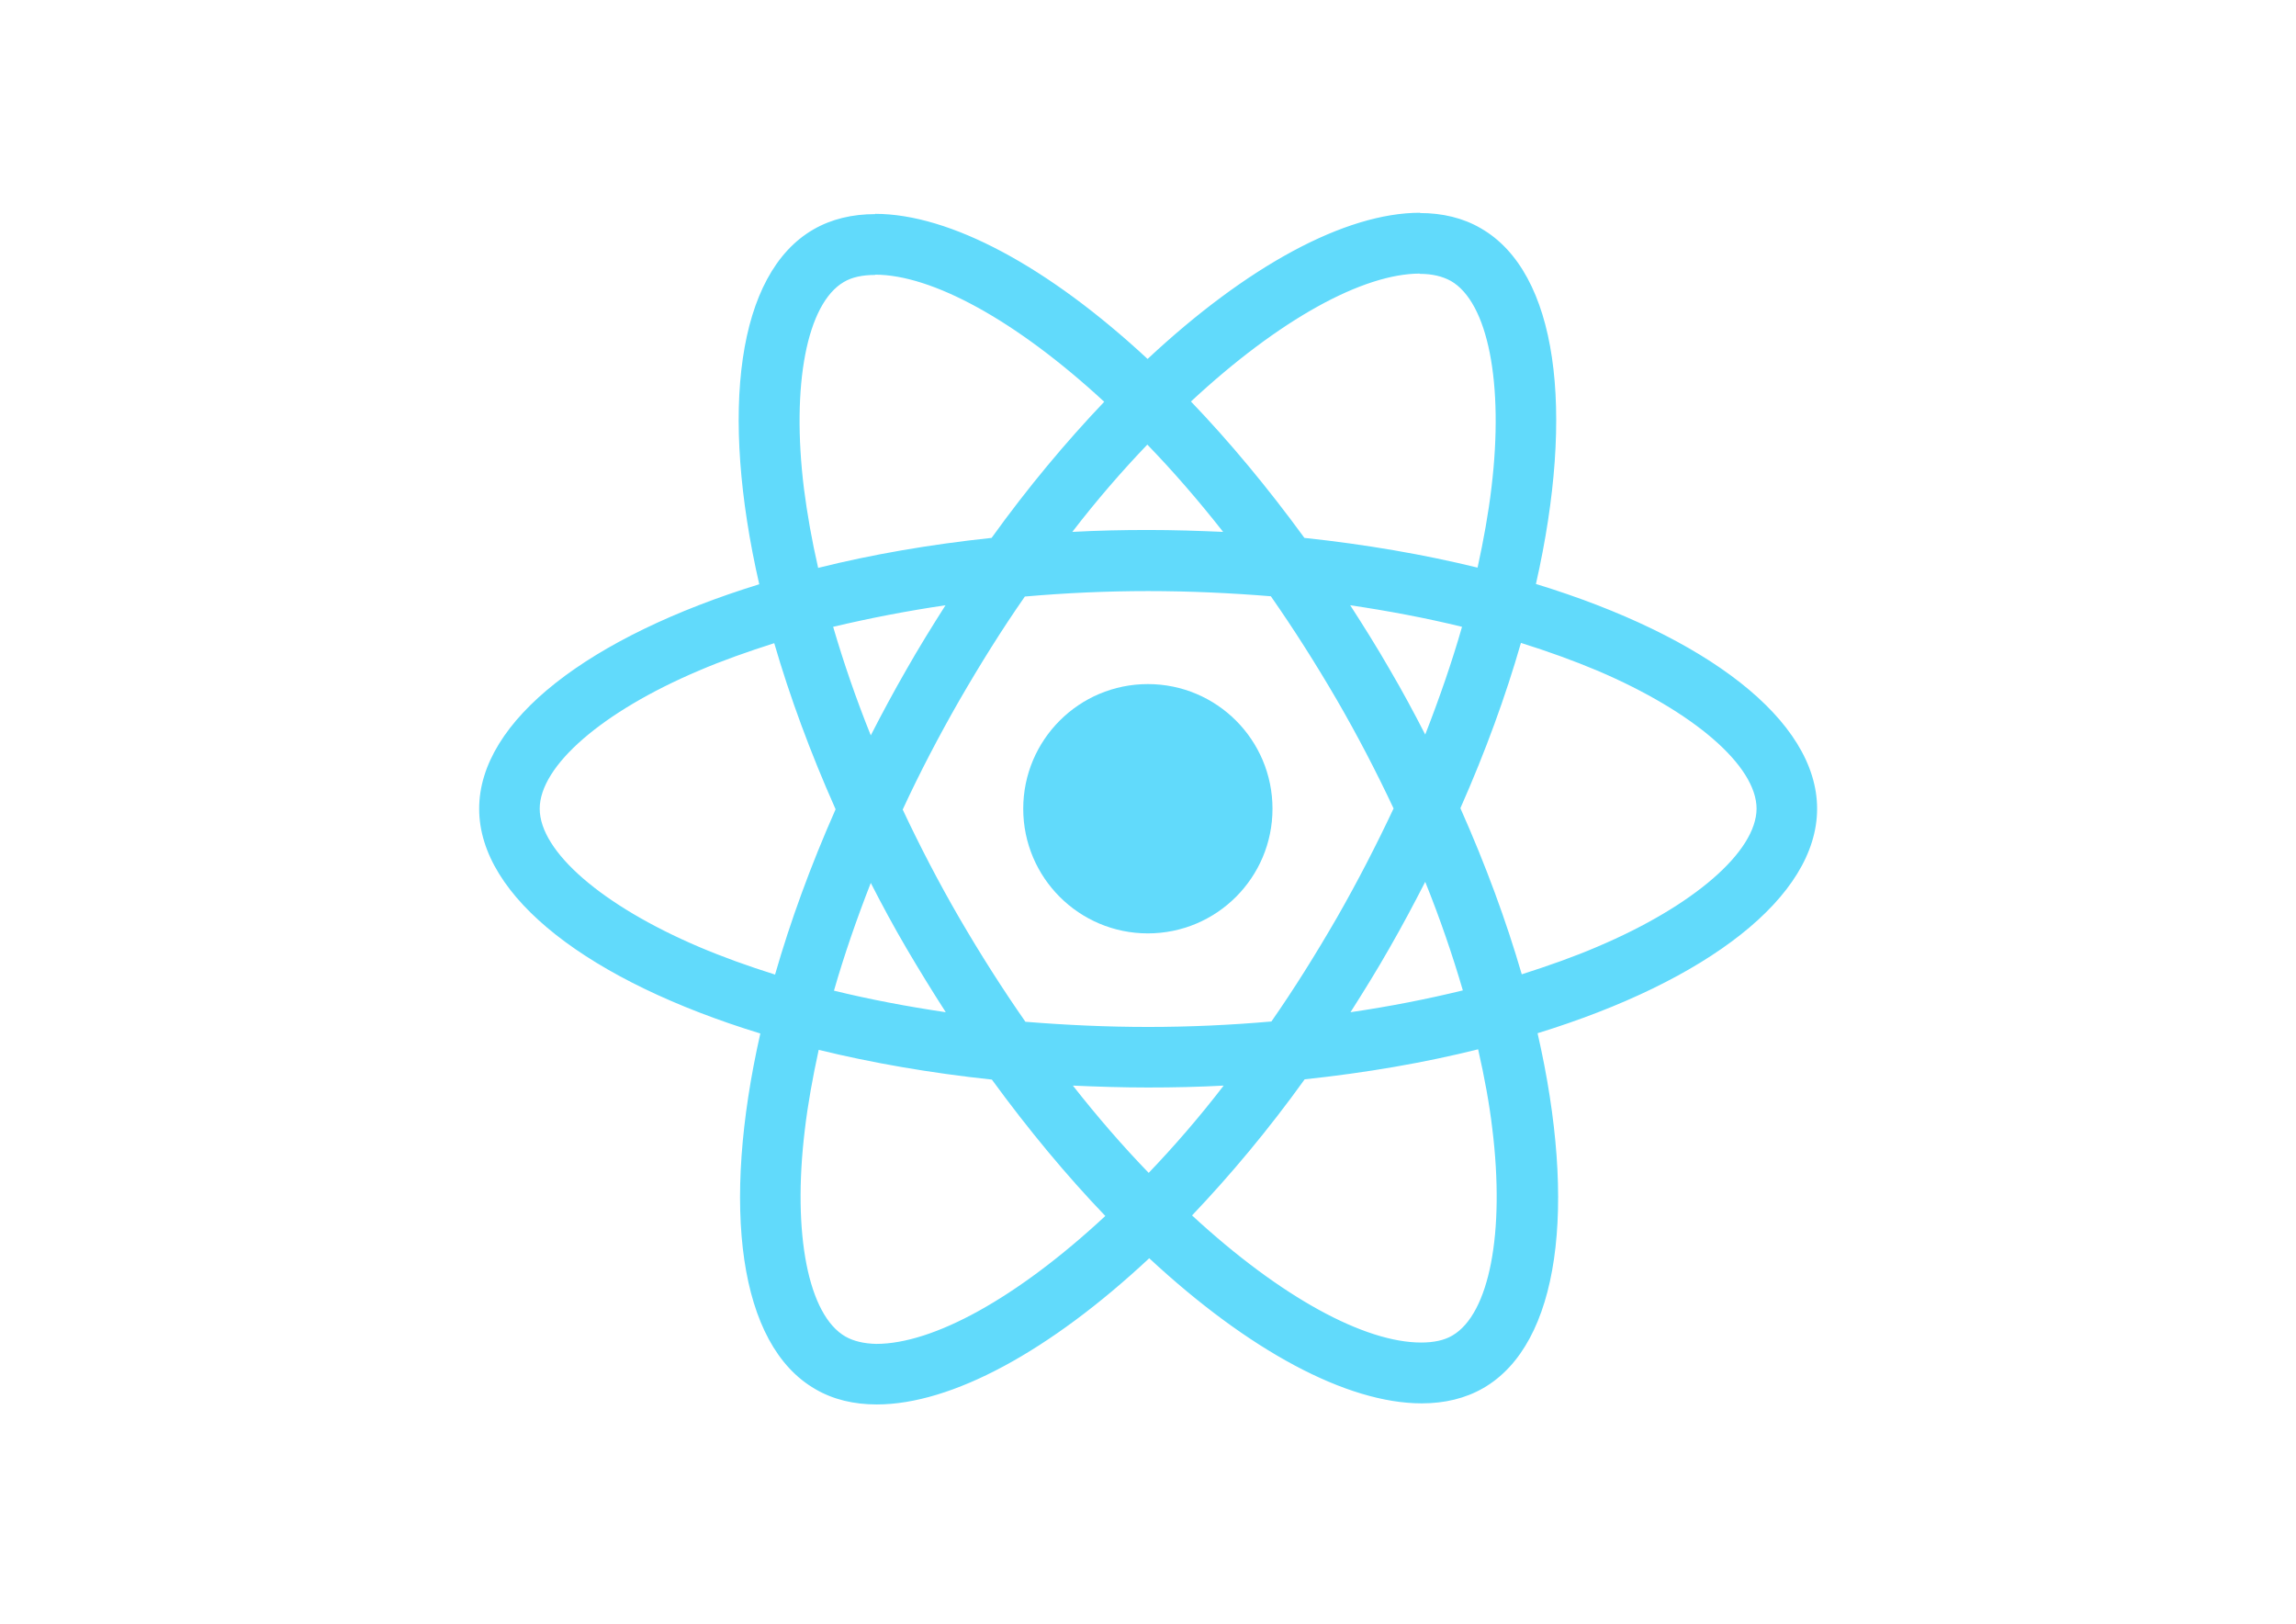
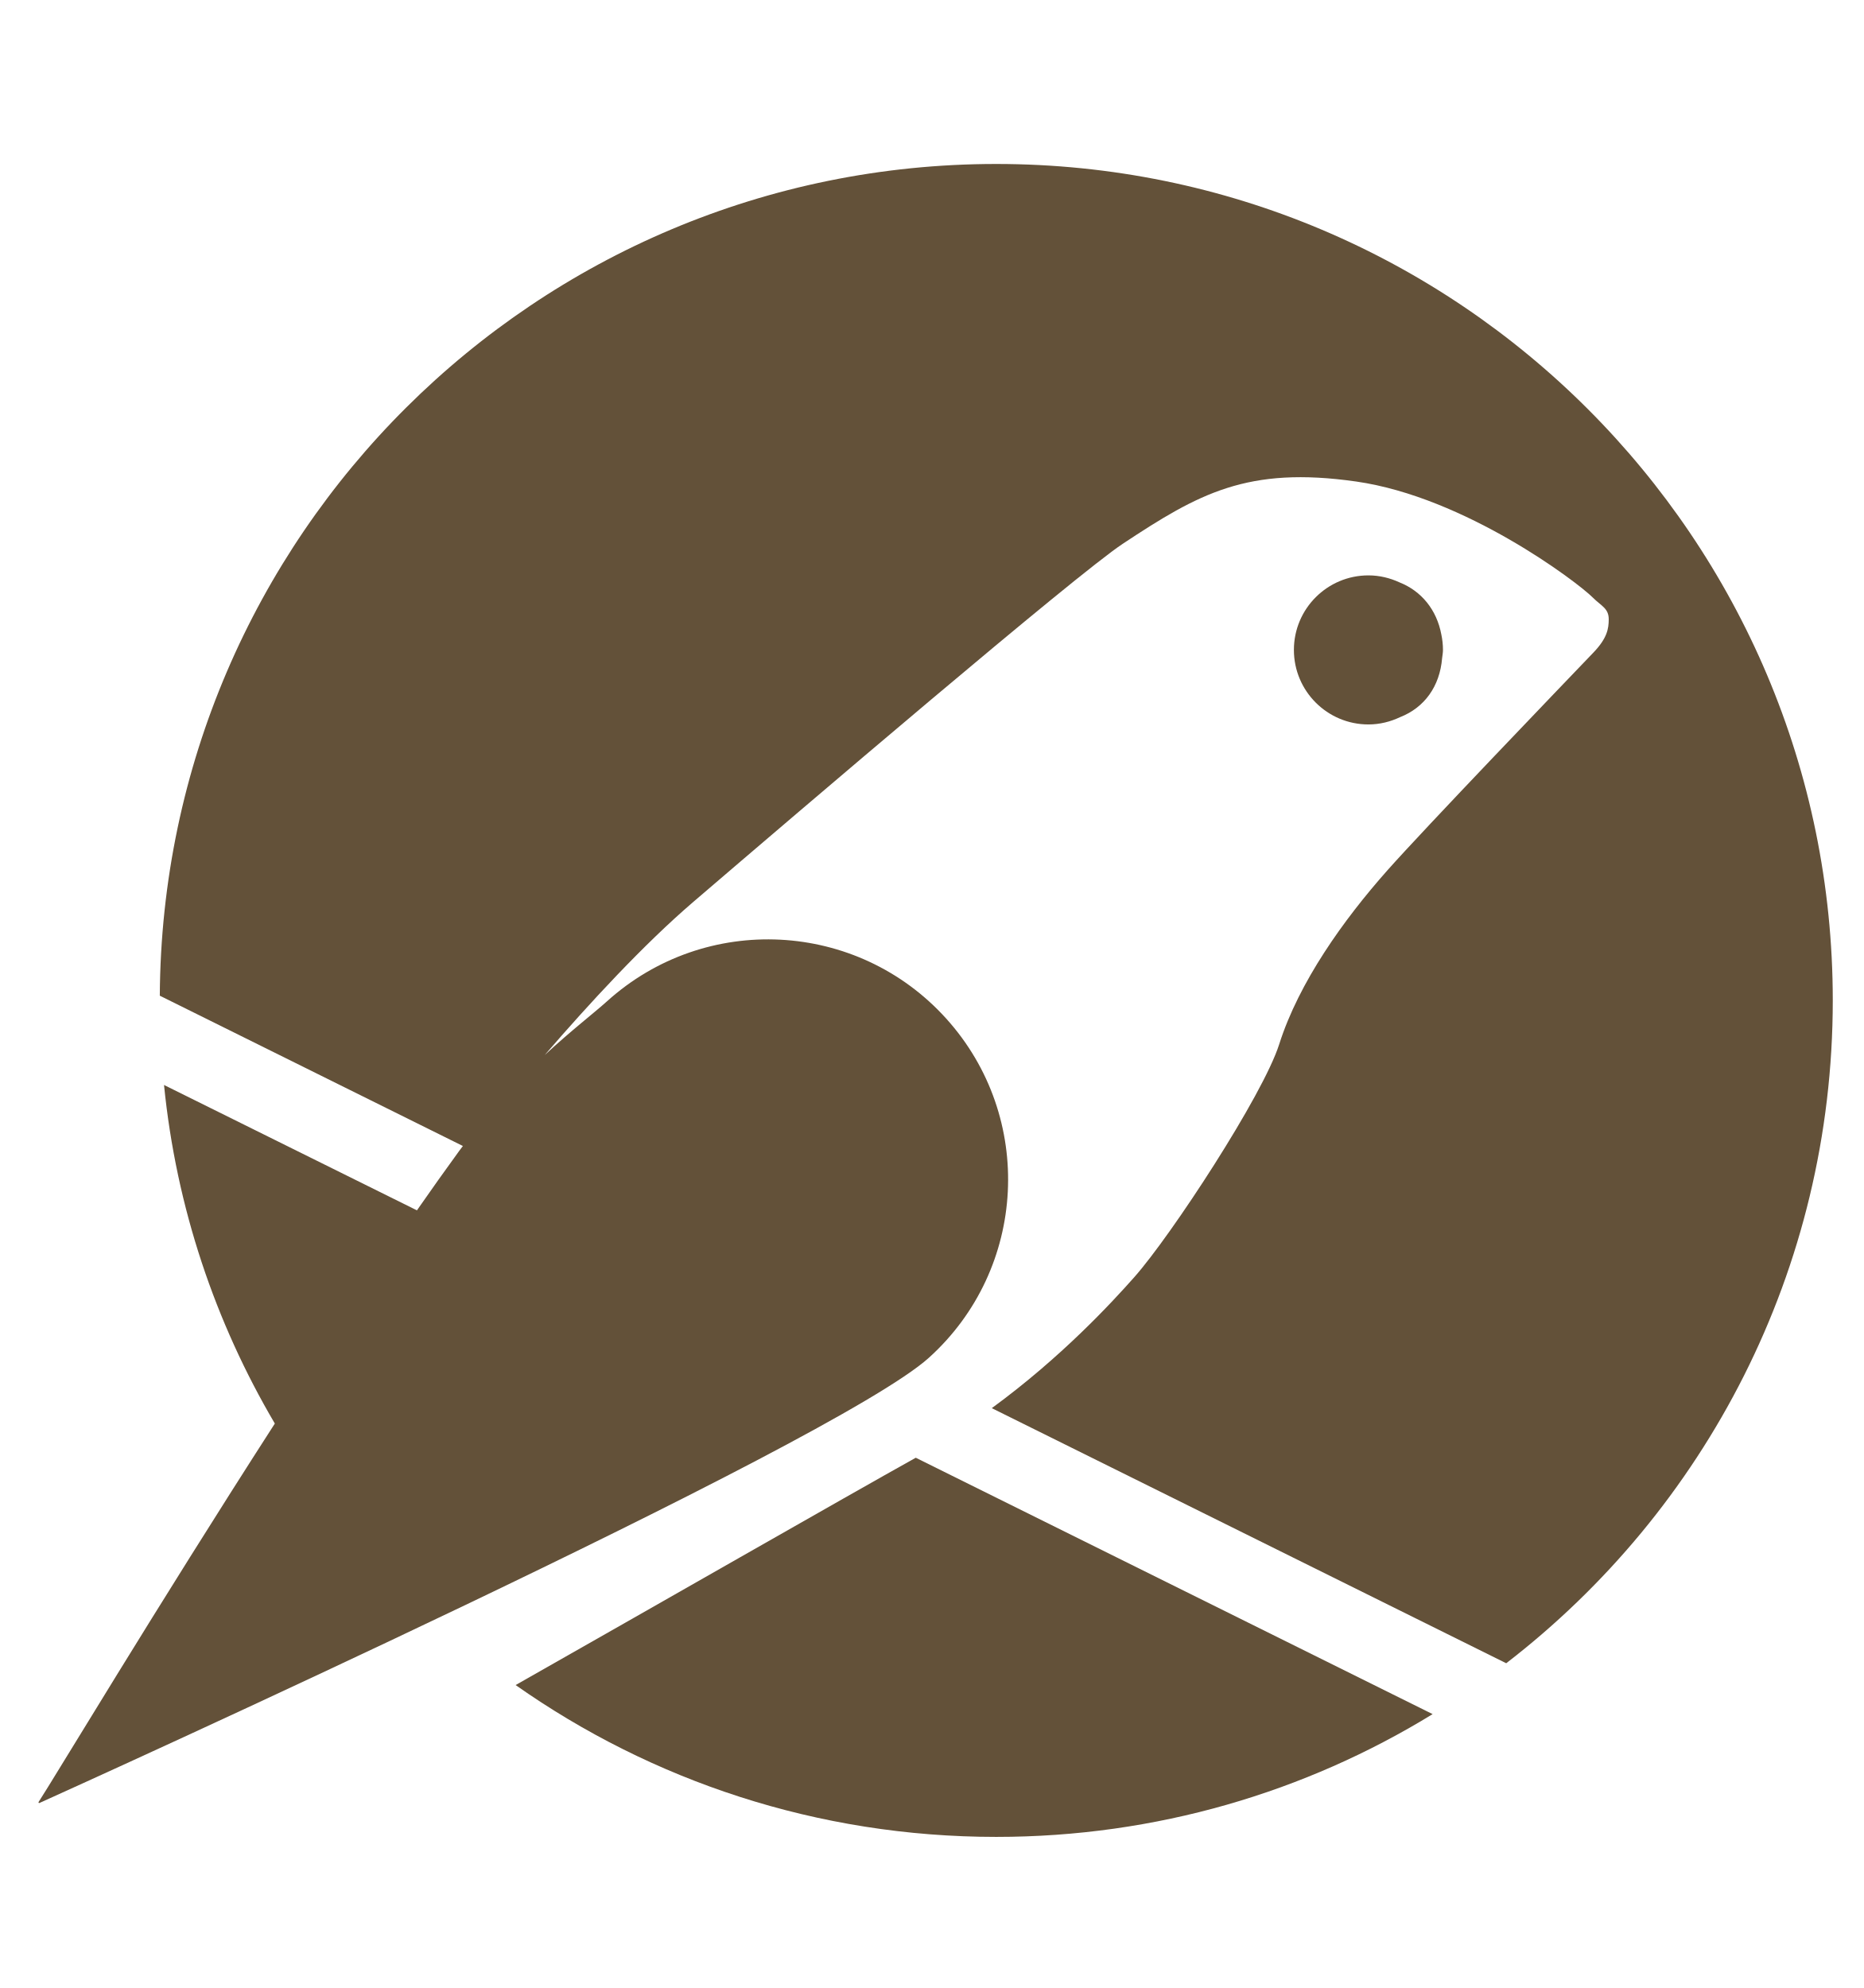
- <svg xmlns="http://www.w3.org/2000/svg" viewBox="0 0 841.9 595.3">
-   <g fill="#61DAFB">
-     <path d="M666.3 296.5c0-32.5-40.7-63.3-103.1-82.4 14.4-63.6 8-114.2-20.2-130.4-6.5-3.8-14.1-5.6-22.4-5.6v22.3c4.6 0 8.3.9 11.4 2.6 13.6 7.8 19.5 37.5 14.9 75.7-1.1 9.4-2.9 19.3-5.1 29.4-19.6-4.8-41-8.5-63.5-10.9-13.5-18.5-27.5-35.3-41.6-50 32.6-30.3 63.2-46.9 84-46.9V78c-27.5 0-63.5 19.6-99.9 53.6-36.4-33.8-72.4-53.2-99.9-53.2v22.3c20.7 0 51.4 16.5 84 46.6-14 14.7-28 31.4-41.3 49.9-22.6 2.4-44 6.1-63.6 11-2.3-10-4-19.7-5.2-29-4.7-38.2 1.1-67.9 14.6-75.8 3-1.8 6.9-2.6 11.5-2.6V78.5c-8.4 0-16 1.8-22.6 5.6-28.1 16.2-34.4 66.7-19.9 130.1-62.2 19.2-102.7 49.9-102.7 82.3 0 32.5 40.7 63.3 103.1 82.4-14.4 63.6-8 114.2 20.2 130.4 6.5 3.8 14.1 5.6 22.5 5.6 27.5 0 63.5-19.6 99.9-53.6 36.4 33.8 72.4 53.2 99.9 53.2 8.4 0 16-1.8 22.6-5.6 28.1-16.2 34.4-66.7 19.9-130.1 62-19.1 102.5-49.9 102.5-82.3zm-130.2-66.7c-3.7 12.9-8.3 26.2-13.5 39.5-4.1-8-8.4-16-13.1-24-4.6-8-9.5-15.8-14.4-23.4 14.2 2.1 27.9 4.7 41 7.9zm-45.8 106.5c-7.8 13.5-15.8 26.3-24.1 38.2-14.9 1.3-30 2-45.2 2-15.1 0-30.2-.7-45-1.9-8.3-11.9-16.4-24.6-24.2-38-7.6-13.1-14.5-26.4-20.8-39.8 6.2-13.4 13.2-26.8 20.7-39.9 7.8-13.5 15.8-26.3 24.1-38.2 14.9-1.3 30-2 45.2-2 15.1 0 30.2.7 45 1.9 8.3 11.9 16.4 24.6 24.2 38 7.6 13.1 14.5 26.4 20.8 39.8-6.3 13.4-13.2 26.8-20.7 39.9zm32.3-13c5.4 13.4 10 26.8 13.8 39.8-13.1 3.2-26.9 5.9-41.2 8 4.9-7.7 9.8-15.6 14.4-23.7 4.6-8 8.9-16.1 13-24.1zM421.2 430c-9.3-9.6-18.6-20.3-27.8-32 9 .4 18.2.7 27.5.7 9.4 0 18.7-.2 27.8-.7-9 11.7-18.3 22.4-27.5 32zm-74.4-58.9c-14.2-2.1-27.9-4.7-41-7.9 3.7-12.9 8.3-26.2 13.5-39.5 4.1 8 8.4 16 13.1 24 4.7 8 9.5 15.8 14.4 23.4zM420.7 163c9.3 9.6 18.6 20.3 27.8 32-9-.4-18.2-.7-27.5-.7-9.4 0-18.7.2-27.8.7 9-11.7 18.3-22.4 27.5-32zm-74 58.9c-4.9 7.7-9.8 15.6-14.4 23.7-4.6 8-8.9 16-13 24-5.4-13.4-10-26.8-13.8-39.8 13.1-3.1 26.9-5.8 41.2-7.9zm-90.5 125.2c-35.4-15.1-58.3-34.9-58.3-50.6 0-15.7 22.9-35.6 58.3-50.6 8.6-3.7 18-7 27.7-10.1 5.7 19.6 13.2 40 22.5 60.9-9.2 20.8-16.6 41.1-22.2 60.6-9.9-3.1-19.3-6.5-28-10.2zM310 490c-13.6-7.8-19.5-37.5-14.9-75.7 1.1-9.4 2.9-19.3 5.1-29.4 19.6 4.8 41 8.5 63.5 10.9 13.5 18.5 27.5 35.3 41.6 50-32.6 30.3-63.2 46.9-84 46.9-4.5-.1-8.3-1-11.3-2.7zm237.2-76.2c4.7 38.2-1.1 67.9-14.6 75.8-3 1.8-6.9 2.6-11.5 2.6-20.7 0-51.4-16.5-84-46.6 14-14.7 28-31.4 41.3-49.9 22.6-2.4 44-6.1 63.6-11 2.3 10.1 4.1 19.8 5.2 29.1zm38.5-66.7c-8.6 3.7-18 7-27.7 10.1-5.7-19.6-13.2-40-22.5-60.9 9.2-20.8 16.6-41.1 22.2-60.6 9.9 3.1 19.3 6.5 28.1 10.2 35.4 15.1 58.3 34.9 58.3 50.6-.1 15.7-23 35.6-58.4 50.6zM320.8 78.4z" />
-     <circle cx="420.9" cy="296.5" r="45.7" />
-     <path d="M520.5 78.1z" />
+ <svg xmlns="http://www.w3.org/2000/svg" version="1.1" id="Layer_1" x="0px" y="0px" viewBox="0 0 375.1 400.1" style="enable-background:new 0 0 375.1 400.1;" xml:space="preserve">
+   <style type="text/css">
+ 	.st0{fill:#635139;}
+ </style>
+   <g>
+     <path class="st0" d="M281.75,144.34c4.93-1.93,8.01-6.2,8.48-11.89c0.06-0.55,0.17-1.08,0.17-1.65c0-1.07-0.12-2.11-0.33-3.11   c-0.93-4.96-3.99-8.72-8.41-10.48c-1.91-0.88-4.02-1.41-6.26-1.41c-8.28,0-15,6.72-15,15c0,8.28,6.72,15,15,15   C277.68,145.8,279.82,145.25,281.75,144.34z" />
+     <path class="st0" d="M200.49,33c-92.65,0-167.81,74.86-168.33,167.39l61,30.25c-0.24,0.32-0.47,0.62-0.71,0.94   c-2.76,3.79-5.63,7.83-8.54,12.01l-50.9-25.23c2.46,24.67,10.31,47.78,22.3,68.14c-23.72,36.83-44.88,72.13-47.54,76.16   c-0.08,0.12,0.04,0.26,0.18,0.2c9.22-4.16,159.8-72.27,179-89.61c19.81-17.89,21.36-48.45,3.47-68.26s-48.45-21.36-68.26-3.47   c-2.59,2.34-7.12,5.8-12.54,10.82c8.94-10.36,19.9-22.25,29.95-30.86c21.92-18.79,76.97-65.81,86.39-72.04   c15.27-10.1,25.05-15.66,46.97-12.53c21.92,3.13,44.48,20.21,47.61,23.34c1.72,1.72,3.23,2.17,3.22,4.41   c-0.01,1.85-0.3,3.77-3.07,6.66c-6.23,6.5-34.08,35.5-41.5,43.87c-8.81,9.94-17.78,22.48-21.75,34.98   c-3.25,10.24-21.75,38.52-29.18,46.89c-4.52,5.1-14.69,16.13-28.66,26.34l103.53,51.34c39.96-30.78,65.72-79.08,65.72-133.41   C368.84,108.37,293.47,33,200.49,33z" />
+     <path class="st0" d="M103.77,339.13c27.37,19.26,60.72,30.56,96.72,30.56c32.19,0,62.25-9.02,87.83-24.71l-104.02-51.6   C170.41,301.12,130.89,323.75,103.77,339.13z" />
  </g>
</svg>
